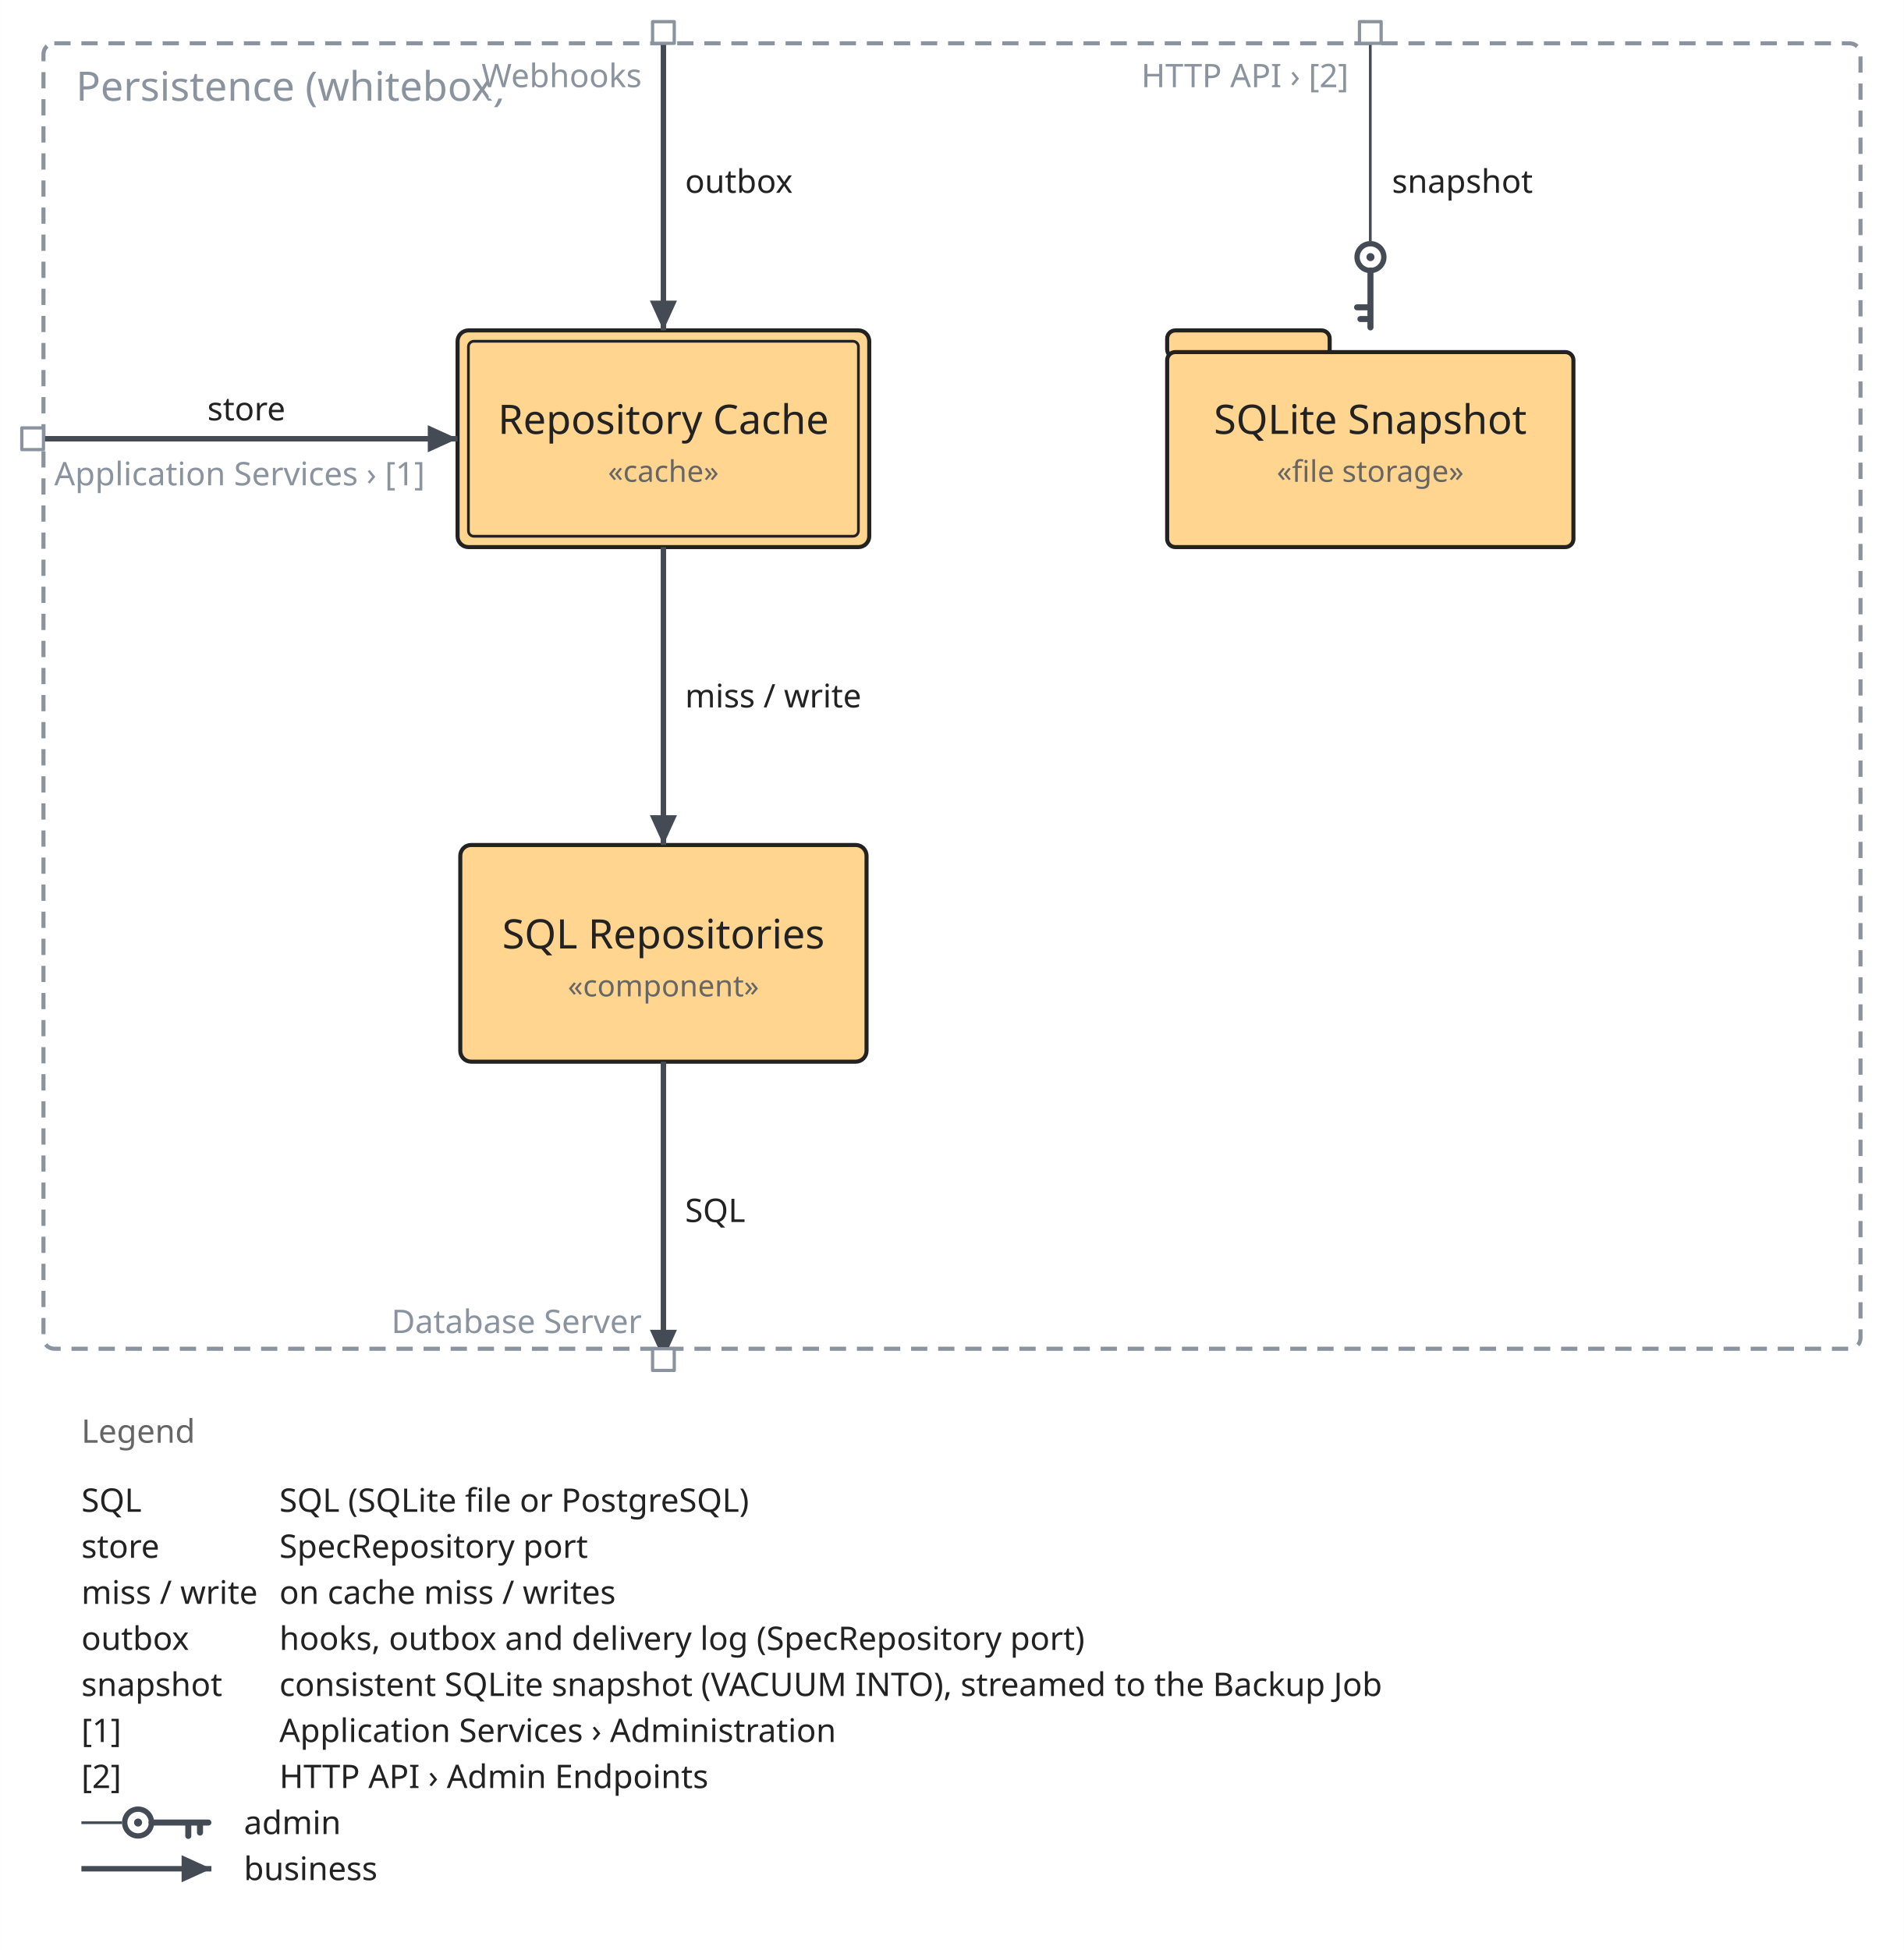
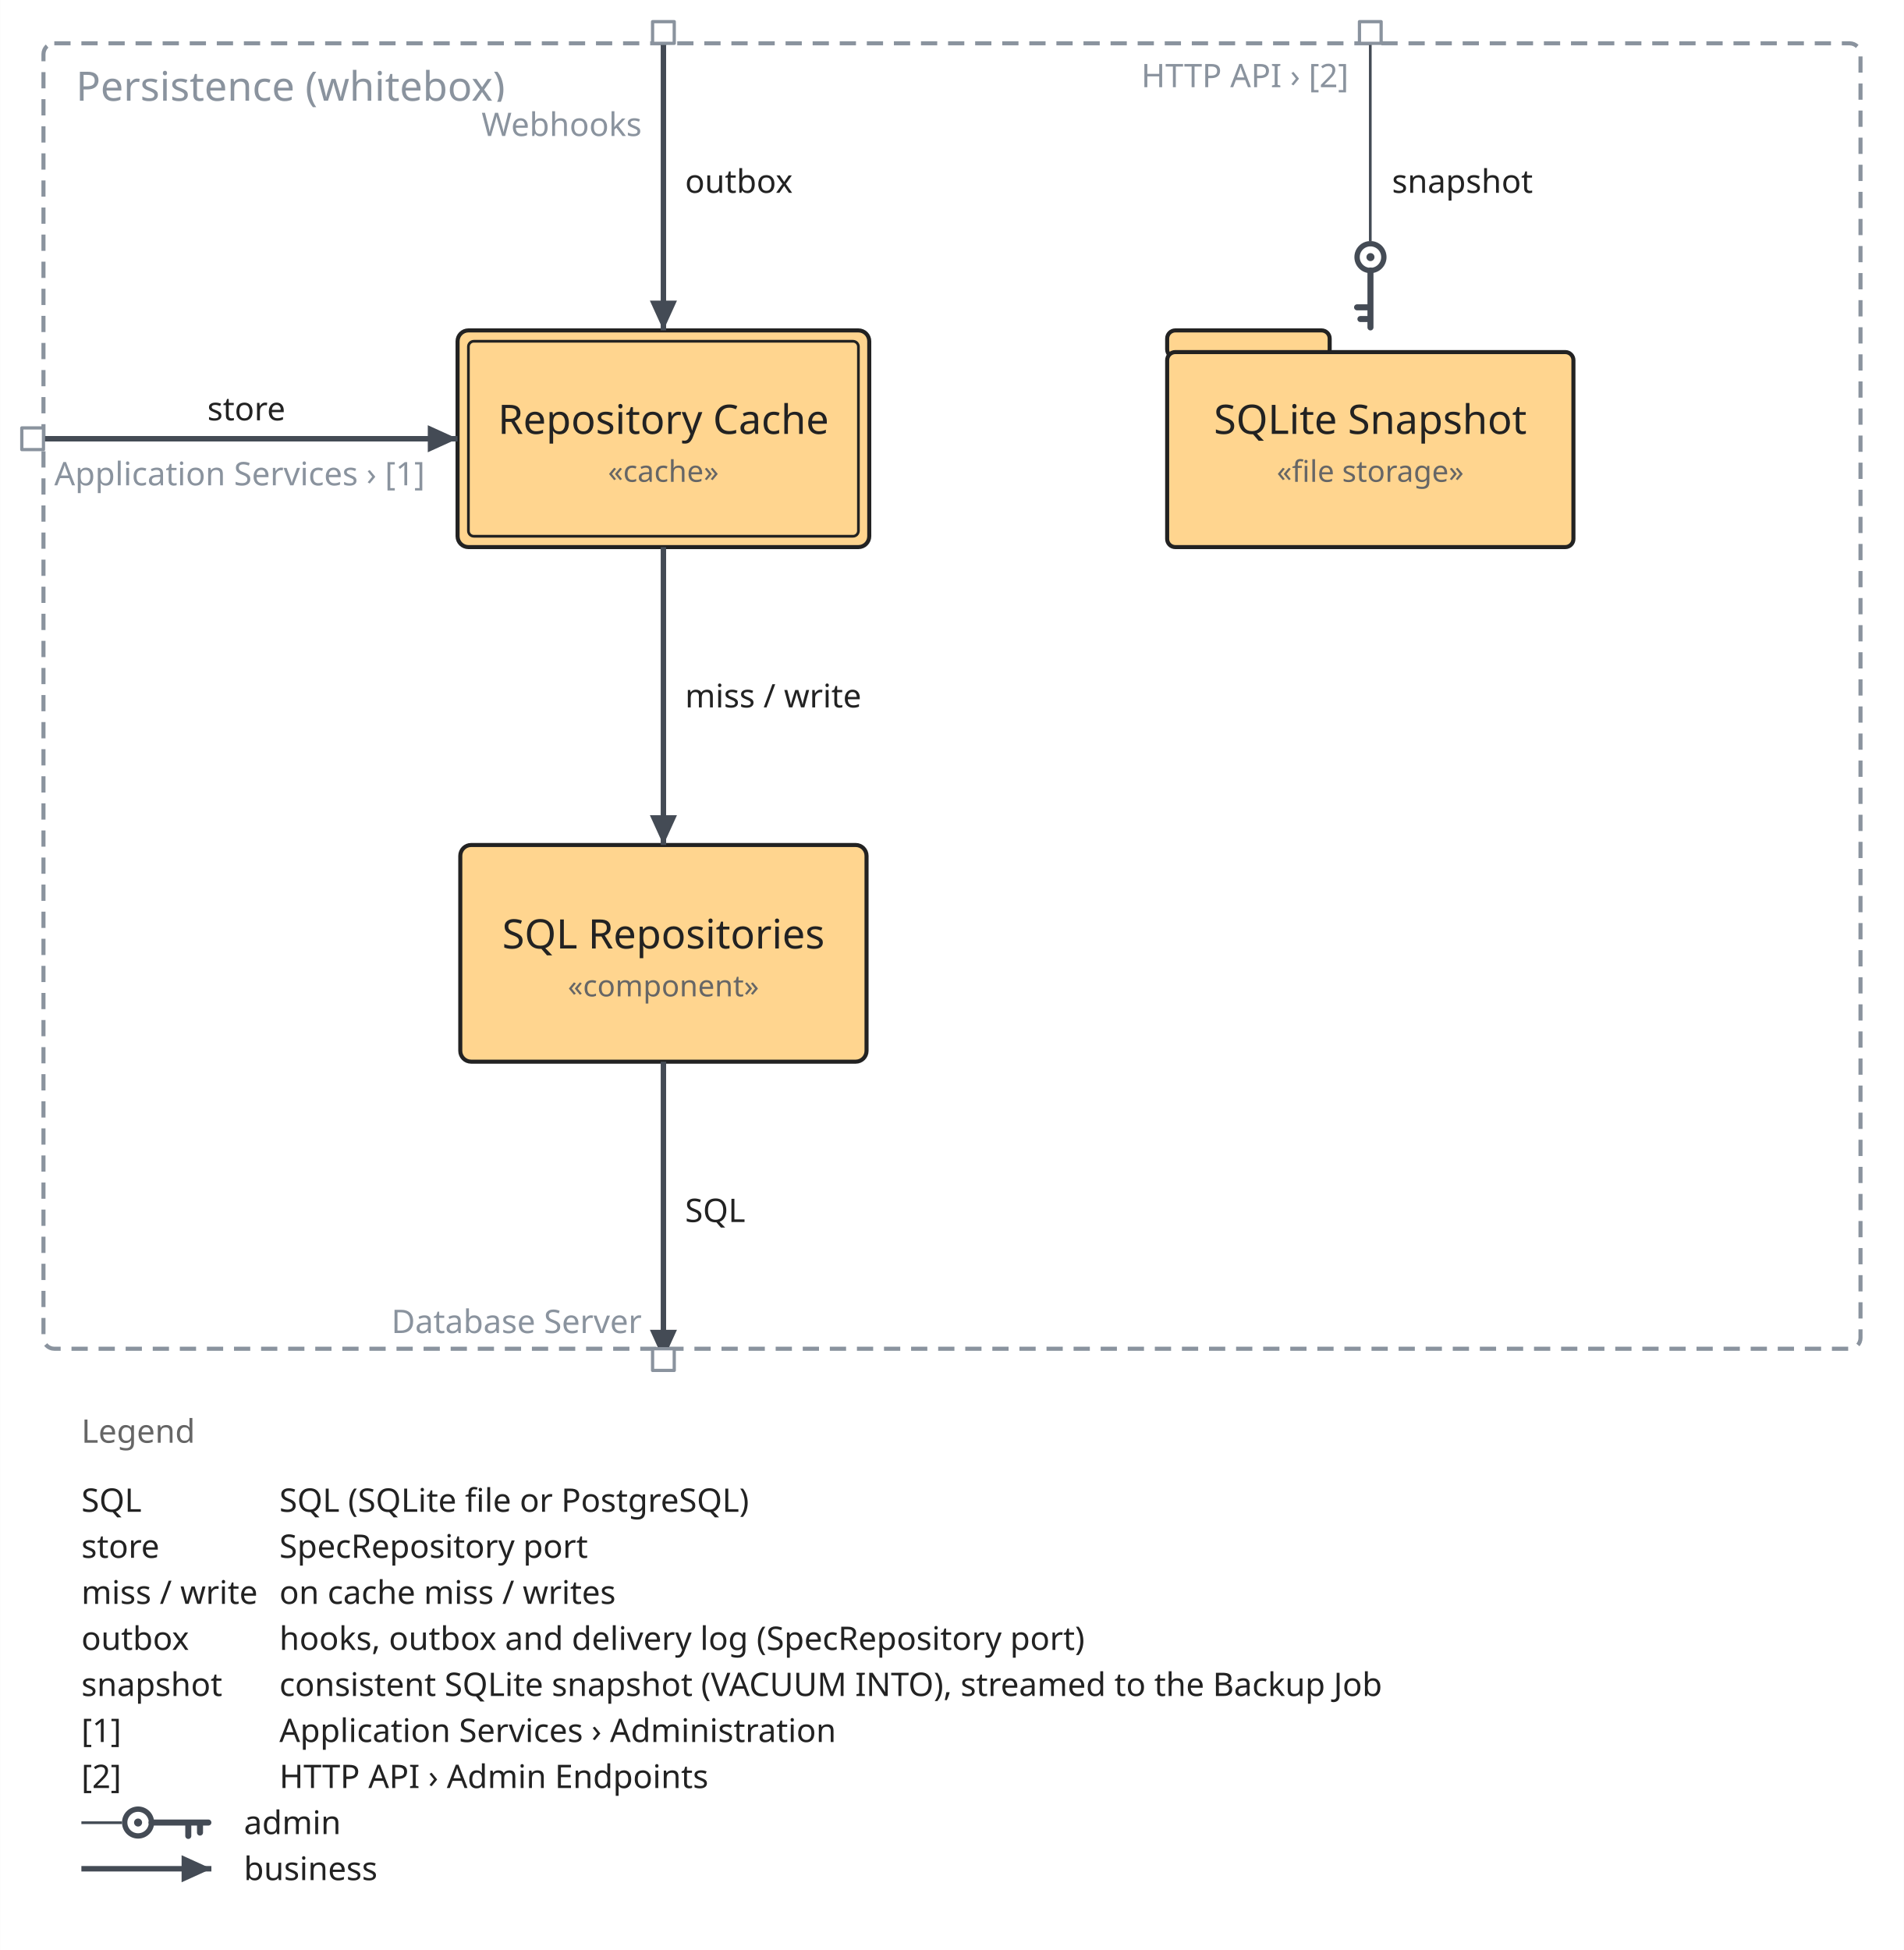
<svg xmlns="http://www.w3.org/2000/svg" width="703" height="720" viewBox="-12.0 -12.0 702.9 720.0">
  <rect x="-12.0" y="-12.0" width="702.9" height="720.0" fill="#ffffff" />
  <rect x="4.0" y="4.0" width="670.9" height="482.0" rx="4.0" fill="none" stroke="#8a939e" stroke-width="1.5" stroke-linejoin="round" stroke-dasharray="6 4" />
  <text x="16.0" y="25.2" font-family="Ubuntu" font-weight="300" font-size="15" text-anchor="start" fill="#8a939e">Persistence (whitebox)</text>
  <rect x="156.9" y="110.0" width="152.0" height="80.0" rx="4.0" fill="#ffd58f" stroke="#222222" stroke-width="1.5" stroke-linejoin="round" />
  <rect x="160.9" y="114.0" width="144.0" height="72.0" rx="2.0" fill="none" stroke="#222222" stroke-width="1" stroke-linejoin="round" />
  <text x="232.9" y="148.2" font-family="Ubuntu" font-weight="300" font-size="15" text-anchor="middle" fill="#222222">Repository Cache</text>
  <text x="232.9" y="165.9" font-family="Ubuntu" font-weight="300" font-size="11" text-anchor="middle" fill="#666666">«cache»</text>
  <rect x="157.9" y="300.0" width="150.0" height="80.0" rx="4.0" fill="#ffd58f" stroke="#222222" stroke-width="1.5" stroke-linejoin="round" />
  <text x="232.9" y="338.2" font-family="Ubuntu" font-weight="300" font-size="15" text-anchor="middle" fill="#222222">SQL Repositories</text>
  <text x="232.9" y="355.9" font-family="Ubuntu" font-weight="300" font-size="11" text-anchor="middle" fill="#666666">«component»</text>
  <rect x="418.9" y="110.0" width="60.0" height="10.0" rx="3.0" fill="#ffd58f" stroke="#222222" stroke-width="1.5" stroke-linejoin="round" />
  <rect x="418.9" y="118.0" width="150.0" height="72.0" rx="3.0" fill="#ffd58f" stroke="#222222" stroke-width="1.5" stroke-linejoin="round" />
  <text x="493.9" y="148.2" font-family="Ubuntu" font-weight="300" font-size="15" text-anchor="middle" fill="#222222">SQLite Snapshot</text>
  <text x="493.9" y="165.9" font-family="Ubuntu" font-weight="300" font-size="11" text-anchor="middle" fill="#666666">«file storage»</text>
  <polygon points="232.9,490.0 227.9,479.0 237.9,479.0" fill="#444b55" />
  <polyline points="232.9,380.0 232.9,490.0" fill="none" stroke="#444b55" stroke-width="2" stroke-linejoin="round" />
  <rect x="228.9" y="486.0" width="8.0" height="8.0" rx="0.0" fill="#ffffff" stroke="#8a939e" stroke-width="1.2" stroke-linejoin="round" />
  <polygon points="156.9,150.0 145.9,155.0 145.9,145.0" fill="#444b55" />
  <polyline points="0.0,150.0 156.9,150.0" fill="none" stroke="#444b55" stroke-width="2" stroke-linejoin="round" />
  <rect x="-4.0" y="146.0" width="8.0" height="8.0" rx="0.0" fill="#ffffff" stroke="#8a939e" stroke-width="1.2" stroke-linejoin="round" />
  <polygon points="232.9,300.0 227.9,289.0 237.9,289.0" fill="#444b55" />
  <polyline points="232.9,190.0 232.9,300.0" fill="none" stroke="#444b55" stroke-width="2" stroke-linejoin="round" />
  <polygon points="232.9,110.0 227.9,99.0 237.9,99.0" fill="#444b55" />
  <polyline points="232.9,0.0 232.9,110.0" fill="none" stroke="#444b55" stroke-width="2" stroke-linejoin="round" />
  <rect x="228.9" y="-4.0" width="8.0" height="8.0" rx="0.0" fill="#ffffff" stroke="#8a939e" stroke-width="1.2" stroke-linejoin="round" />
  <g transform="rotate(90.00 493.9 93.5)">
    <svg x="477.4" y="87.5" width="33.0" height="12.0" viewBox="0.2 1.2 26.7 9.7" preserveAspectRatio="xMidYMid meet" color="#444b55">
      <circle cx="5" cy="6" r="4" fill="none" stroke="currentColor" stroke-width="1.6" />
      <circle cx="5" cy="6" r="1.2" fill="currentColor" />
      <path d="M9 6 H26 M20 6 V10 M23.5 6 V9" fill="none" stroke="currentColor" stroke-width="1.8" stroke-linecap="round" />
    </svg>
  </g>
  <polyline points="493.9,0.0 493.9,77.0" fill="none" stroke="#444b55" stroke-width="1" stroke-linejoin="round" />
  <rect x="489.9" y="-4.0" width="8.0" height="8.0" rx="0.0" fill="#ffffff" stroke="#8a939e" stroke-width="1.2" stroke-linejoin="round" />
  <rect x="138.0" y="467.6" width="86.9" height="16.8" rx="0.0" fill="#ffffff" />
  <text x="224.9" y="480.2" font-family="Ubuntu" font-weight="300" font-size="12" text-anchor="end" fill="#8a939e">Database Server</text>
  <rect x="237.9" y="427.0" width="27.5" height="16.0" rx="3.0" fill="#ffffff" />
  <text x="240.9" y="439.2" font-family="Ubuntu" font-weight="300" font-size="12" text-anchor="start" fill="#222222">SQL</text>
  <rect x="8.0" y="154.6" width="132.9" height="16.8" rx="0.0" fill="#ffffff" />
  <text x="8.0" y="167.2" font-family="Ubuntu" font-weight="300" font-size="12" text-anchor="start" fill="#8a939e">Application Services › [1]</text>
  <rect x="61.5" y="131.0" width="33.8" height="16.0" rx="3.0" fill="#ffffff" />
  <text x="64.5" y="143.2" font-family="Ubuntu" font-weight="300" font-size="12" text-anchor="start" fill="#222222">store</text>
  <rect x="237.9" y="237.0" width="67.1" height="16.0" rx="3.0" fill="#ffffff" />
  <text x="240.9" y="249.2" font-family="Ubuntu" font-weight="300" font-size="12" text-anchor="start" fill="#222222">miss / write</text>
-   <rect x="168.4" y="7.6" width="56.5" height="16.8" rx="0.0" fill="#ffffff" />
-   <text x="224.9" y="20.2" font-family="Ubuntu" font-weight="300" font-size="12" text-anchor="end" fill="#8a939e">Webhooks</text>
+   <rect x="168.4" y="25.6" width="56.5" height="16.8" rx="0.0" fill="#ffffff" />
+   <text x="224.9" y="38.2" font-family="Ubuntu" font-weight="300" font-size="12" text-anchor="end" fill="#8a939e">Webhooks</text>
  <rect x="237.9" y="47.0" width="44.4" height="16.0" rx="3.0" fill="#ffffff" />
  <text x="240.9" y="59.2" font-family="Ubuntu" font-weight="300" font-size="12" text-anchor="start" fill="#222222">outbox</text>
  <rect x="410.3" y="7.6" width="75.6" height="16.8" rx="0.0" fill="#ffffff" />
  <text x="485.9" y="20.2" font-family="Ubuntu" font-weight="300" font-size="12" text-anchor="end" fill="#8a939e">HTTP API › [2]</text>
  <rect x="498.9" y="47.0" width="54.7" height="16.0" rx="3.0" fill="#ffffff" />
  <text x="501.9" y="59.2" font-family="Ubuntu" font-weight="300" font-size="12" text-anchor="start" fill="#222222">snapshot</text>
  <text x="18.0" y="520.7" font-family="Ubuntu" font-weight="300" font-size="12" text-anchor="start" fill="#666666">Legend</text>
  <text x="18.0" y="546.2" font-family="Ubuntu" font-weight="300" font-size="12" text-anchor="start" fill="#222222">SQL</text>
  <text x="91.1" y="546.2" font-family="Ubuntu" font-weight="300" font-size="12" text-anchor="start" fill="#222222">SQL (SQLite file or PostgreSQL)</text>
  <text x="18.0" y="563.2" font-family="Ubuntu" font-weight="300" font-size="12" text-anchor="start" fill="#222222">store</text>
  <text x="91.1" y="563.2" font-family="Ubuntu" font-weight="300" font-size="12" text-anchor="start" fill="#222222">SpecRepository port</text>
  <text x="18.0" y="580.2" font-family="Ubuntu" font-weight="300" font-size="12" text-anchor="start" fill="#222222">miss / write</text>
  <text x="91.1" y="580.2" font-family="Ubuntu" font-weight="300" font-size="12" text-anchor="start" fill="#222222">on cache miss / writes</text>
  <text x="18.0" y="597.2" font-family="Ubuntu" font-weight="300" font-size="12" text-anchor="start" fill="#222222">outbox</text>
  <text x="91.1" y="597.2" font-family="Ubuntu" font-weight="300" font-size="12" text-anchor="start" fill="#222222">hooks, outbox and delivery log (SpecRepository port)</text>
  <text x="18.0" y="614.2" font-family="Ubuntu" font-weight="300" font-size="12" text-anchor="start" fill="#222222">snapshot</text>
  <text x="91.1" y="614.2" font-family="Ubuntu" font-weight="300" font-size="12" text-anchor="start" fill="#222222">consistent SQLite snapshot (VACUUM INTO), streamed to the Backup Job</text>
  <text x="18.0" y="631.2" font-family="Ubuntu" font-weight="300" font-size="12" text-anchor="start" fill="#222222">[1]</text>
  <text x="91.1" y="631.2" font-family="Ubuntu" font-weight="300" font-size="12" text-anchor="start" fill="#222222">Application Services › Administration</text>
  <text x="18.0" y="648.2" font-family="Ubuntu" font-weight="300" font-size="12" text-anchor="start" fill="#222222">[2]</text>
  <text x="91.1" y="648.2" font-family="Ubuntu" font-weight="300" font-size="12" text-anchor="start" fill="#222222">HTTP API › Admin Endpoints</text>
  <svg x="33.0" y="655.0" width="33.0" height="12.0" viewBox="0.2 1.2 26.7 9.7" preserveAspectRatio="xMidYMid meet" color="#444b55">
    <circle cx="5" cy="6" r="4" fill="none" stroke="currentColor" stroke-width="1.6" />
    <circle cx="5" cy="6" r="1.2" fill="currentColor" />
    <path d="M9 6 H26 M20 6 V10 M23.5 6 V9" fill="none" stroke="currentColor" stroke-width="1.8" stroke-linecap="round" />
  </svg>
  <polyline points="18.0,661.0 33.0,661.0" fill="none" stroke="#444b55" stroke-width="1" stroke-linejoin="round" />
  <text x="78.0" y="665.2" font-family="Ubuntu" font-weight="300" font-size="12" text-anchor="start" fill="#222222">admin</text>
  <polygon points="66.0,678.0 55.0,683.0 55.0,673.0" fill="#444b55" />
  <polyline points="18.0,678.0 66.0,678.0" fill="none" stroke="#444b55" stroke-width="2" stroke-linejoin="round" />
  <text x="78.0" y="682.2" font-family="Ubuntu" font-weight="300" font-size="12" text-anchor="start" fill="#222222">business</text>
</svg>
